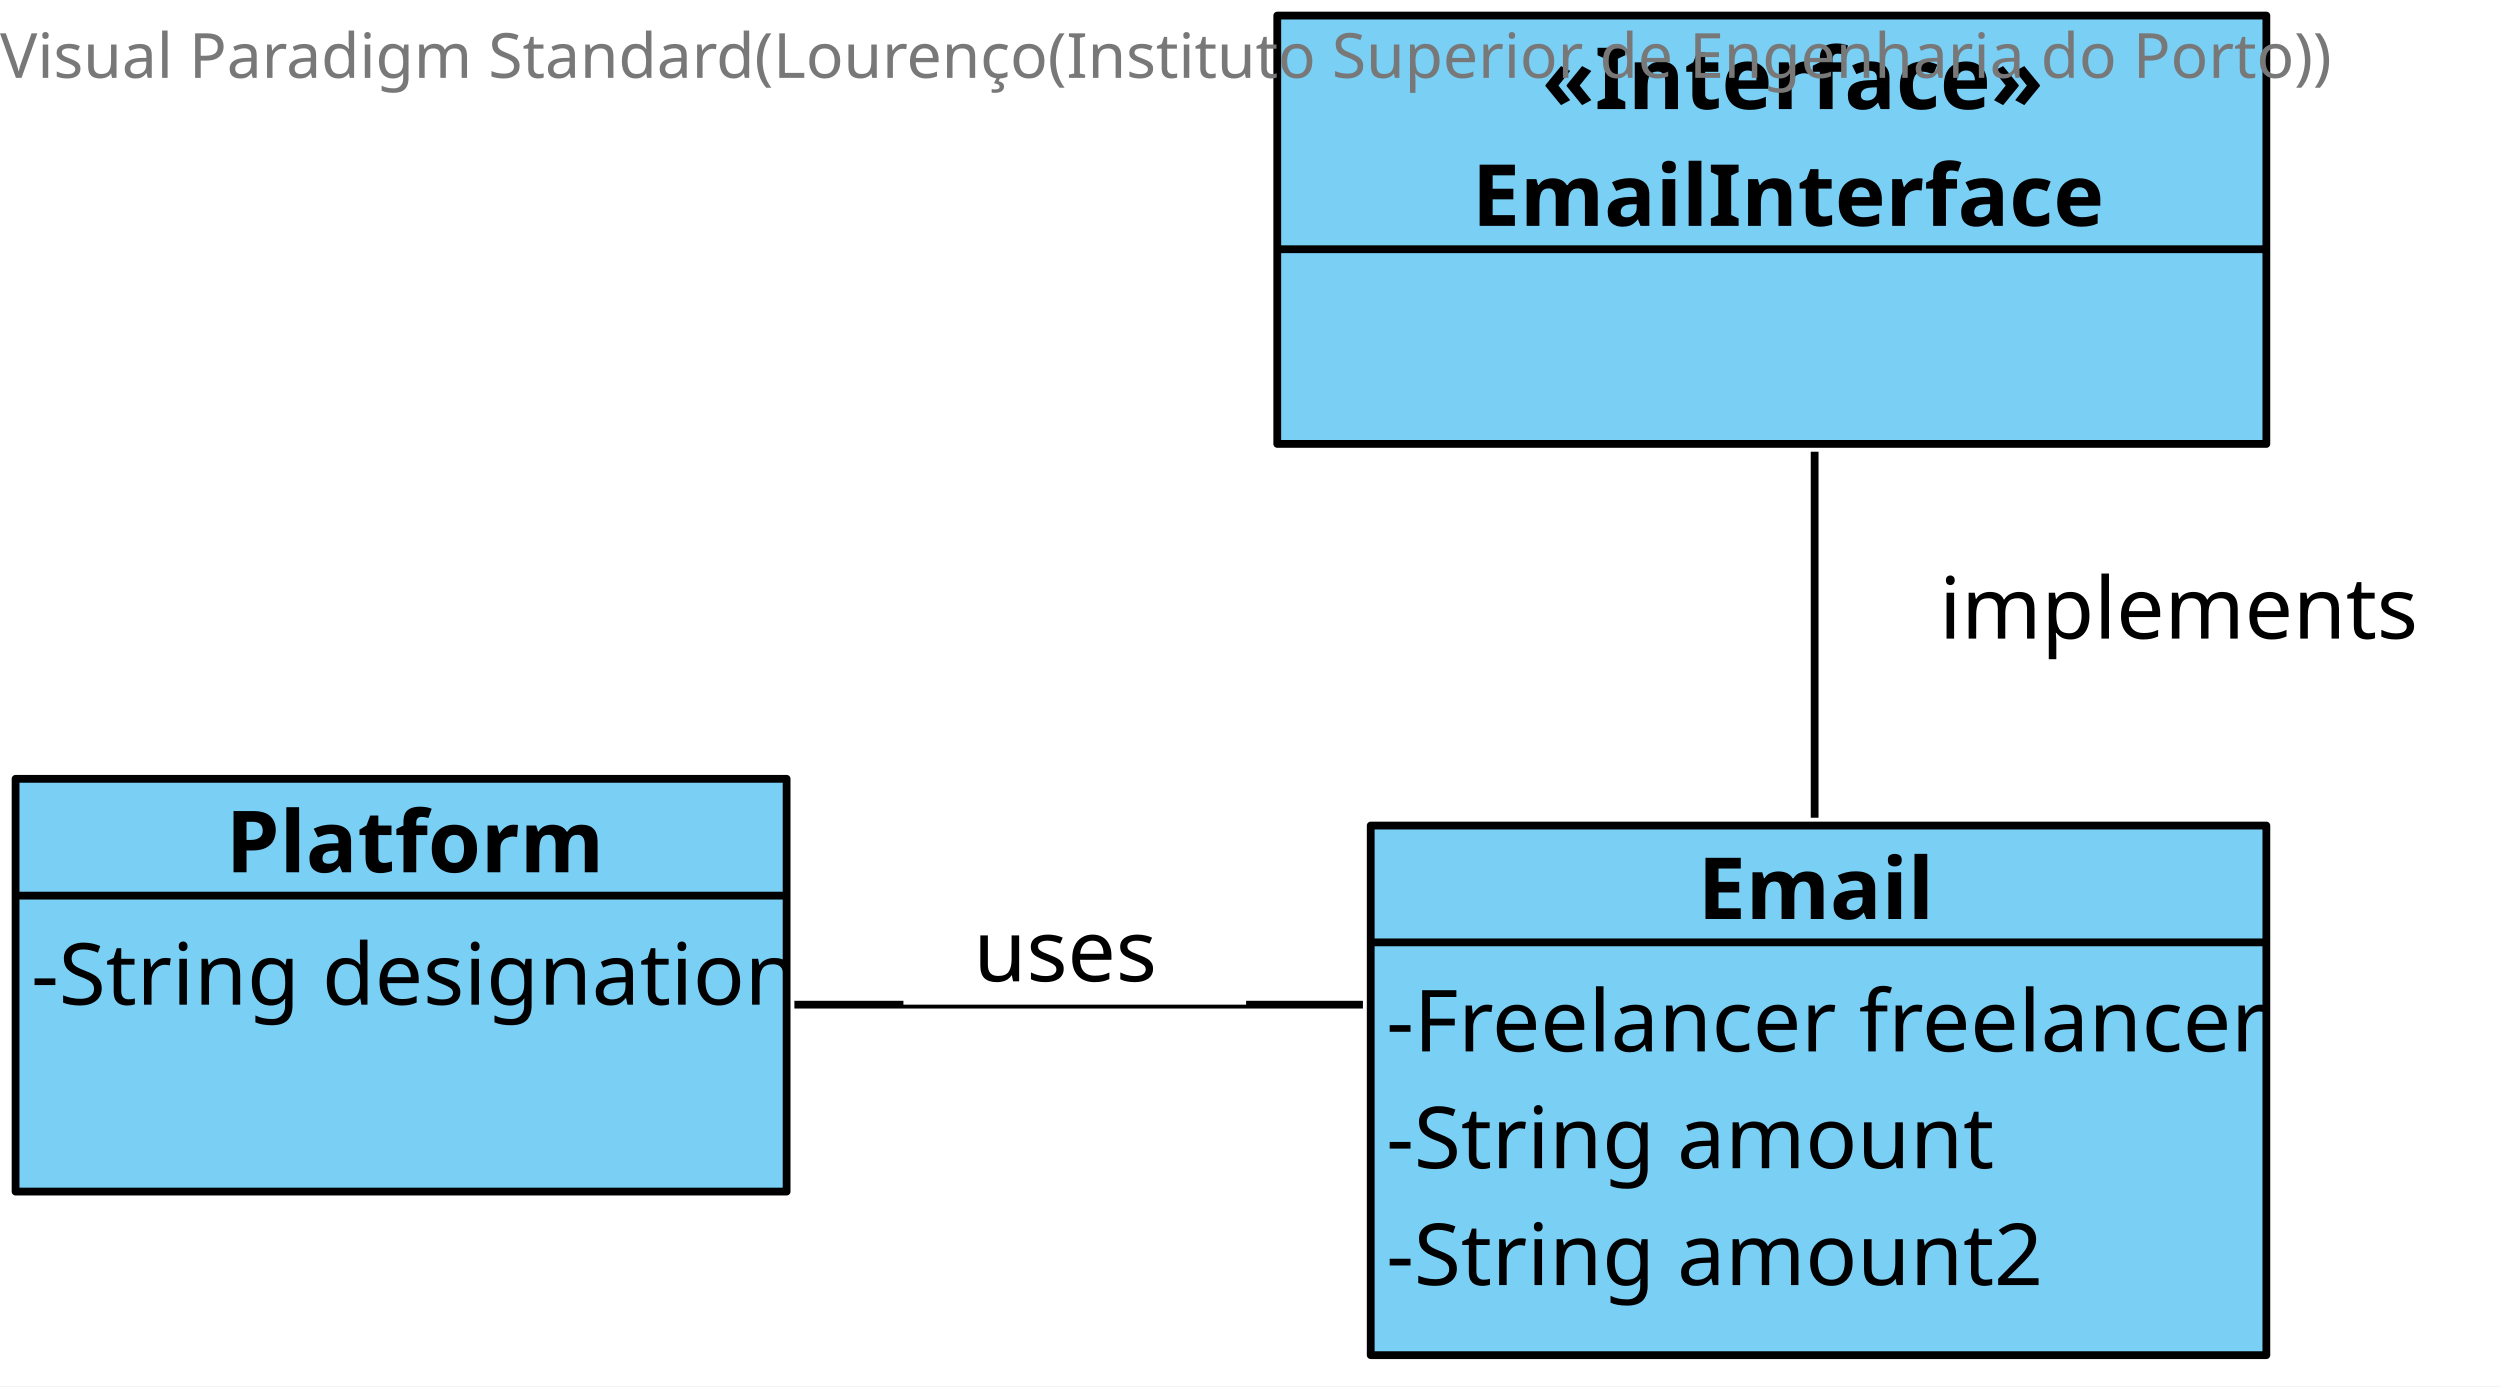
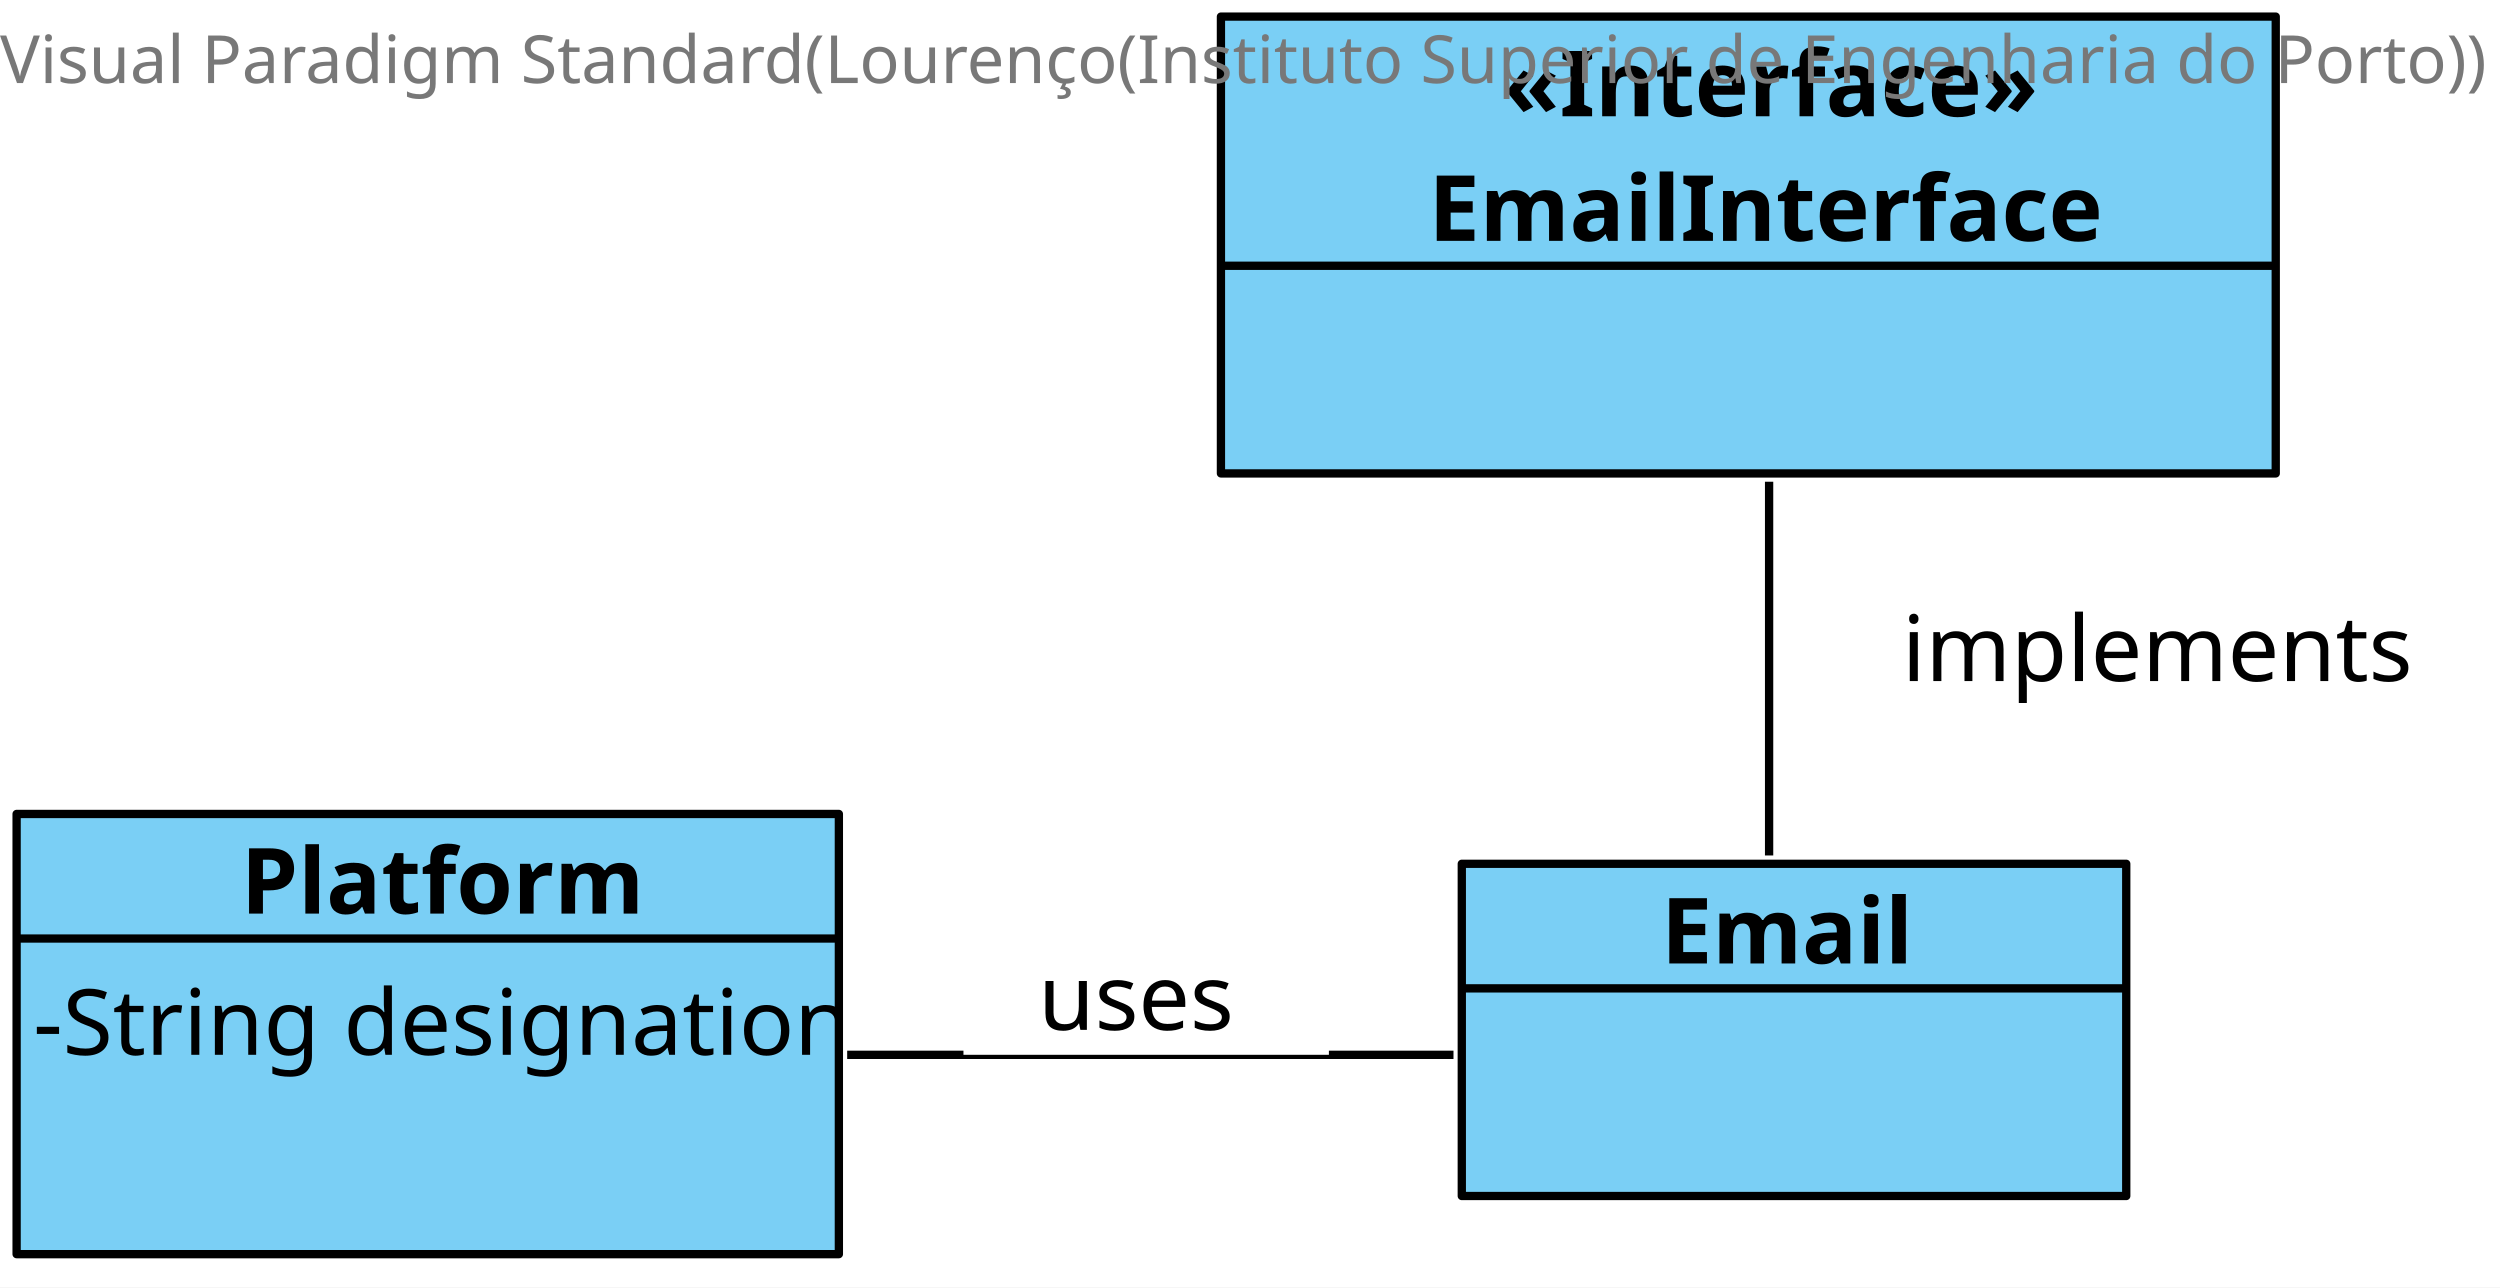
- <svg xmlns="http://www.w3.org/2000/svg" fill-opacity="0" color-rendering="auto" color-interpolation="auto" text-rendering="auto" stroke="rgb(0,0,0)" stroke-linecap="square" width="321" stroke-miterlimit="10" shape-rendering="auto" stroke-opacity="0" fill="rgb(0,0,0)" stroke-dasharray="none" font-weight="normal" stroke-width="1" height="178" font-family="'Dialog'" font-style="normal" stroke-linejoin="miter" font-size="12px" stroke-dashoffset="0" image-rendering="auto">
+ <svg xmlns="http://www.w3.org/2000/svg" fill-opacity="0" color-rendering="auto" color-interpolation="auto" text-rendering="auto" stroke="rgb(0,0,0)" stroke-linecap="square" width="301" stroke-miterlimit="10" shape-rendering="auto" stroke-opacity="0" fill="rgb(0,0,0)" stroke-dasharray="none" font-weight="normal" stroke-width="1" height="155" font-family="'Dialog'" font-style="normal" stroke-linejoin="miter" font-size="12px" stroke-dashoffset="0" image-rendering="auto">
  <defs id="genericDefs" />
  <g>
    <defs id="defs1">
      <clipPath clipPathUnits="userSpaceOnUse" id="clipPath1">
        <path d="M-7 -7 L110 -7 L110 64 L-7 64 L-7 -7 Z" />
      </clipPath>
      <clipPath clipPathUnits="userSpaceOnUse" id="clipPath2">
        <path d="M0 0 L0 38 L99 38 L99 0 Z" />
      </clipPath>
      <clipPath clipPathUnits="userSpaceOnUse" id="clipPath3">
        <path d="M0 0 L0 15 L99 15 L99 0 Z" />
      </clipPath>
      <clipPath clipPathUnits="userSpaceOnUse" id="clipPath4">
-         <path d="M-7 -7 L126 -7 L126 79 L-7 79 L-7 -7 Z" />
+         <path d="M-7 -7 L91 -7 L91 51 L-7 51 L-7 -7 Z" />
      </clipPath>
      <clipPath clipPathUnits="userSpaceOnUse" id="clipPath5">
-         <path d="M0 0 L0 53 L115 53 L115 0 Z" />
+         <path d="M0 0 L0 25 L80 25 L80 0 Z" />
      </clipPath>
      <clipPath clipPathUnits="userSpaceOnUse" id="clipPath6">
-         <path d="M0 0 L0 15 L115 15 L115 0 Z" />
+         <path d="M0 0 L0 15 L80 15 L80 0 Z" />
      </clipPath>
      <clipPath clipPathUnits="userSpaceOnUse" id="clipPath7">
        <path d="M-7 -7 L138 -7 L138 66 L-7 66 L-7 -7 Z" />
      </clipPath>
      <clipPath clipPathUnits="userSpaceOnUse" id="clipPath8">
        <path d="M0 0 L0 25 L127 25 L127 0 Z" />
      </clipPath>
      <clipPath clipPathUnits="userSpaceOnUse" id="clipPath9">
        <path d="M0 0 L0 30 L127 30 L127 0 Z" />
      </clipPath>
      <clipPath clipPathUnits="userSpaceOnUse" id="clipPath10">
-         <path d="M0 0 L104 0 L104 151 L0 151 L0 0 Z" />
+         <path d="M0 0 L104 0 L104 149 L0 149 L0 0 Z" />
      </clipPath>
      <clipPath clipPathUnits="userSpaceOnUse" id="clipPath11">
-         <path d="M0 0 L0 151 L104 151 L104 77 L57 77 L57 62 L104 62 L104 0 Z" />
+         <path d="M0 0 L0 149 L104 149 L104 77 L57 77 L57 62 L104 62 L104 0 Z" />
      </clipPath>
      <clipPath clipPathUnits="userSpaceOnUse" id="clipPath12">
        <path d="M0 0 L177 0 L177 104 L0 104 L0 0 Z" />
      </clipPath>
      <clipPath clipPathUnits="userSpaceOnUse" id="clipPath13">
-         <path d="M108 35 L108 50 L64 50 L64 35 ZM0 0 L0 104 L177 104 L177 0 Z" />
+         <path d="M108 35 L108 50 L64 50 L64 35 ZM0 0 L0 104 L177 104 L177 8 L168 8 L168 0 Z" />
      </clipPath>
      <clipPath clipPathUnits="userSpaceOnUse" id="clipPath14">
        <path d="M-44 -15 L88 -15 L88 30 L-44 30 L-44 -15 Z" />
      </clipPath>
      <clipPath clipPathUnits="userSpaceOnUse" id="clipPath15">
        <path d="M-77 -15 L154 -15 L154 30 L-77 30 L-77 -15 Z" />
      </clipPath>
    </defs>
    <g fill="white" text-rendering="geometricPrecision" fill-opacity="1" stroke-opacity="1" stroke="white">
-       <rect x="0" width="321" height="178" y="0" stroke="none" />
+       <rect x="0" width="301" height="155" y="0" stroke="none" />
    </g>
-     <g font-size="11px" transform="translate(2,100)" fill-opacity="1" fill="rgb(122,207,245)" text-rendering="geometricPrecision" image-rendering="optimizeQuality" font-family="sans-serif" stroke="rgb(122,207,245)" font-weight="bold" stroke-opacity="1">
+     <g font-size="11px" transform="translate(2,98)" fill-opacity="1" fill="rgb(122,207,245)" text-rendering="geometricPrecision" image-rendering="optimizeQuality" font-family="sans-serif" stroke="rgb(122,207,245)" font-weight="bold" stroke-opacity="1">
      <rect x="0" width="99" height="53" y="0" clip-path="url(#clipPath1)" stroke="none" />
    </g>
-     <g fill-opacity="1" text-rendering="geometricPrecision" stroke="black" stroke-linecap="butt" transform="translate(2,100)" stroke-miterlimit="0" stroke-opacity="1" fill="black" font-weight="bold" font-family="sans-serif" stroke-linejoin="round" font-size="11px" image-rendering="optimizeQuality">
+     <g fill-opacity="1" text-rendering="geometricPrecision" stroke="black" stroke-linecap="butt" transform="translate(2,98)" stroke-miterlimit="0" stroke-opacity="1" fill="black" font-weight="bold" font-family="sans-serif" stroke-linejoin="round" font-size="11px" image-rendering="optimizeQuality">
      <rect fill="none" x="0" width="99" height="53" y="0" clip-path="url(#clipPath1)" />
      <line y2="15" fill="none" x1="0" clip-path="url(#clipPath1)" x2="99" y1="15" />
    </g>
-     <g font-size="11px" transform="matrix(1,0,0,1,2,115)" fill-opacity="1" fill="black" text-rendering="geometricPrecision" image-rendering="optimizeQuality" font-family="sans-serif" stroke="black" stroke-opacity="1">
+     <g font-size="11px" transform="matrix(1,0,0,1,2,113)" fill-opacity="1" fill="black" text-rendering="geometricPrecision" image-rendering="optimizeQuality" font-family="sans-serif" stroke="black" stroke-opacity="1">
      <text x="2" xml:space="preserve" y="14" clip-path="url(#clipPath2)" stroke="none">-String designation</text>
    </g>
-     <g font-size="11px" transform="translate(2,100)" fill-opacity="1" fill="black" text-rendering="geometricPrecision" image-rendering="optimizeQuality" font-family="sans-serif" stroke="black" font-weight="bold" stroke-opacity="1">
+     <g font-size="11px" transform="translate(2,98)" fill-opacity="1" fill="black" text-rendering="geometricPrecision" image-rendering="optimizeQuality" font-family="sans-serif" stroke="black" font-weight="bold" stroke-opacity="1">
      <text x="27" xml:space="preserve" y="12" clip-path="url(#clipPath3)" stroke="none">Platform</text>
    </g>
-     <g font-size="11px" transform="translate(176,106)" fill-opacity="1" fill="rgb(122,207,245)" text-rendering="geometricPrecision" image-rendering="optimizeQuality" font-family="sans-serif" stroke="rgb(122,207,245)" font-weight="bold" stroke-opacity="1">
-       <rect x="0" width="115" height="68" y="0" clip-path="url(#clipPath4)" stroke="none" />
+     <g font-size="11px" transform="translate(176,104)" fill-opacity="1" fill="rgb(122,207,245)" text-rendering="geometricPrecision" image-rendering="optimizeQuality" font-family="sans-serif" stroke="rgb(122,207,245)" font-weight="bold" stroke-opacity="1">
+       <rect x="0" width="80" height="40" y="0" clip-path="url(#clipPath4)" stroke="none" />
    </g>
-     <g fill-opacity="1" text-rendering="geometricPrecision" stroke="black" stroke-linecap="butt" transform="translate(176,106)" stroke-miterlimit="0" stroke-opacity="1" fill="black" font-weight="bold" font-family="sans-serif" stroke-linejoin="round" font-size="11px" image-rendering="optimizeQuality">
-       <rect fill="none" x="0" width="115" height="68" y="0" clip-path="url(#clipPath4)" />
-       <line y2="15" fill="none" x1="0" clip-path="url(#clipPath4)" x2="115" y1="15" />
+     <g fill-opacity="1" text-rendering="geometricPrecision" stroke="black" stroke-linecap="butt" transform="translate(176,104)" stroke-miterlimit="0" stroke-opacity="1" fill="black" font-weight="bold" font-family="sans-serif" stroke-linejoin="round" font-size="11px" image-rendering="optimizeQuality">
+       <rect fill="none" x="0" width="80" height="40" y="0" clip-path="url(#clipPath4)" />
+       <line y2="15" fill="none" x1="0" clip-path="url(#clipPath4)" x2="80" y1="15" />
    </g>
-     <g font-size="11px" transform="matrix(1,0,0,1,176,121)" fill-opacity="1" fill="black" text-rendering="geometricPrecision" image-rendering="optimizeQuality" font-family="sans-serif" stroke="black" stroke-opacity="1">
-       <text x="2" xml:space="preserve" y="14" clip-path="url(#clipPath5)" stroke="none">-Freelancer freelancer</text>
+     <g font-size="11px" transform="translate(176,104)" fill-opacity="1" fill="black" text-rendering="geometricPrecision" image-rendering="optimizeQuality" font-family="sans-serif" stroke="black" font-weight="bold" stroke-opacity="1">
+       <text x="24" xml:space="preserve" y="12" clip-path="url(#clipPath6)" stroke="none">Email</text>
    </g>
-     <g font-size="11px" transform="matrix(1,0,0,1,176,121)" fill-opacity="1" fill="black" text-rendering="geometricPrecision" image-rendering="optimizeQuality" font-family="sans-serif" stroke="black" stroke-opacity="1">
-       <text x="2" xml:space="preserve" y="29" clip-path="url(#clipPath5)" stroke="none">-String amount</text>
-     </g>
-     <g font-size="11px" transform="matrix(1,0,0,1,176,121)" fill-opacity="1" fill="black" text-rendering="geometricPrecision" image-rendering="optimizeQuality" font-family="sans-serif" stroke="black" stroke-opacity="1">
-       <text x="2" xml:space="preserve" y="44" clip-path="url(#clipPath5)" stroke="none">-String amount2</text>
-     </g>
-     <g font-size="11px" transform="translate(176,106)" fill-opacity="1" fill="black" text-rendering="geometricPrecision" image-rendering="optimizeQuality" font-family="sans-serif" stroke="black" font-weight="bold" stroke-opacity="1">
-       <text x="42" xml:space="preserve" y="12" clip-path="url(#clipPath6)" stroke="none">Email</text>
-     </g>
-     <g font-size="11px" transform="translate(164,2)" fill-opacity="1" fill="rgb(122,207,245)" text-rendering="geometricPrecision" image-rendering="optimizeQuality" font-family="sans-serif" stroke="rgb(122,207,245)" font-weight="bold" stroke-opacity="1">
+     <g font-size="11px" transform="translate(147,2)" fill-opacity="1" fill="rgb(122,207,245)" text-rendering="geometricPrecision" image-rendering="optimizeQuality" font-family="sans-serif" stroke="rgb(122,207,245)" font-weight="bold" stroke-opacity="1">
      <rect x="0" width="127" height="55" y="0" clip-path="url(#clipPath7)" stroke="none" />
    </g>
-     <g fill-opacity="1" text-rendering="geometricPrecision" stroke="black" stroke-linecap="butt" transform="translate(164,2)" stroke-miterlimit="0" stroke-opacity="1" fill="black" font-weight="bold" font-family="sans-serif" stroke-linejoin="round" font-size="11px" image-rendering="optimizeQuality">
+     <g fill-opacity="1" text-rendering="geometricPrecision" stroke="black" stroke-linecap="butt" transform="translate(147,2)" stroke-miterlimit="0" stroke-opacity="1" fill="black" font-weight="bold" font-family="sans-serif" stroke-linejoin="round" font-size="11px" image-rendering="optimizeQuality">
      <rect fill="none" x="0" width="127" height="55" y="0" clip-path="url(#clipPath7)" />
      <line y2="30" fill="none" x1="0" clip-path="url(#clipPath7)" x2="127" y1="30" />
    </g>
-     <g font-size="11px" transform="translate(164,2)" fill-opacity="1" fill="black" text-rendering="geometricPrecision" image-rendering="optimizeQuality" font-family="sans-serif" stroke="black" font-weight="bold" stroke-opacity="1">
+     <g font-size="11px" transform="translate(147,2)" fill-opacity="1" fill="black" text-rendering="geometricPrecision" image-rendering="optimizeQuality" font-family="sans-serif" stroke="black" font-weight="bold" stroke-opacity="1">
      <text x="34" xml:space="preserve" y="12" clip-path="url(#clipPath9)" stroke="none">«Interface»</text>
      <text x="25" xml:space="preserve" y="27" clip-path="url(#clipPath9)" stroke="none">EmailInterface</text>
    </g>
-     <g stroke-linecap="butt" font-size="11px" transform="translate(183,8)" fill-opacity="1" fill="black" text-rendering="geometricPrecision" image-rendering="optimizeQuality" font-family="sans-serif" stroke-linejoin="round" stroke="black" stroke-opacity="1">
-       <line y2="50" fill="none" x1="50" clip-path="url(#clipPath11)" x2="50" y1="97" />
+     <g stroke-linecap="butt" font-size="11px" transform="translate(163,8)" fill-opacity="1" fill="black" text-rendering="geometricPrecision" image-rendering="optimizeQuality" font-family="sans-serif" stroke-linejoin="round" stroke="black" stroke-opacity="1">
+       <line y2="50" fill="none" x1="50" clip-path="url(#clipPath11)" x2="50" y1="95" />
    </g>
-     <g stroke-linecap="butt" font-size="11px" transform="translate(52,79)" fill-opacity="1" fill="black" text-rendering="geometricPrecision" image-rendering="optimizeQuality" font-family="sans-serif" stroke-linejoin="round" stroke="black" stroke-opacity="1">
+     <g stroke-linecap="butt" font-size="11px" transform="translate(52,77)" fill-opacity="1" fill="black" text-rendering="geometricPrecision" image-rendering="optimizeQuality" font-family="sans-serif" stroke-linejoin="round" stroke="black" stroke-opacity="1">
      <line y2="50" fill="none" x1="50" clip-path="url(#clipPath13)" x2="123" y1="50" />
    </g>
-     <g font-size="11px" transform="translate(116,114)" fill-opacity="1" fill="black" text-rendering="geometricPrecision" image-rendering="optimizeQuality" font-family="sans-serif" stroke="black" stroke-opacity="1">
+     <g font-size="11px" transform="translate(116,112)" fill-opacity="1" fill="black" text-rendering="geometricPrecision" image-rendering="optimizeQuality" font-family="sans-serif" stroke="black" stroke-opacity="1">
      <text x="9" xml:space="preserve" y="12" clip-path="url(#clipPath14)" stroke="none">uses</text>
    </g>
-     <g font-size="11px" transform="translate(240,70)" fill-opacity="1" fill="black" text-rendering="geometricPrecision" image-rendering="optimizeQuality" font-family="sans-serif" stroke="black" stroke-opacity="1">
+     <g font-size="11px" transform="translate(220,70)" fill-opacity="1" fill="black" text-rendering="geometricPrecision" image-rendering="optimizeQuality" font-family="sans-serif" stroke="black" stroke-opacity="1">
      <text x="9" xml:space="preserve" y="12" clip-path="url(#clipPath15)" stroke="none">implements</text>
    </g>
    <g font-size="8px" fill-opacity="1" fill="rgb(120,120,120)" text-rendering="geometricPrecision" image-rendering="optimizeQuality" stroke="rgb(120,120,120)" stroke-opacity="1">
      <text x="0" xml:space="preserve" y="10" stroke="none">Visual Paradigm Standard(Lourenço(Instituto Superior de Engenharia do Porto))</text>
    </g>
  </g>
</svg>
